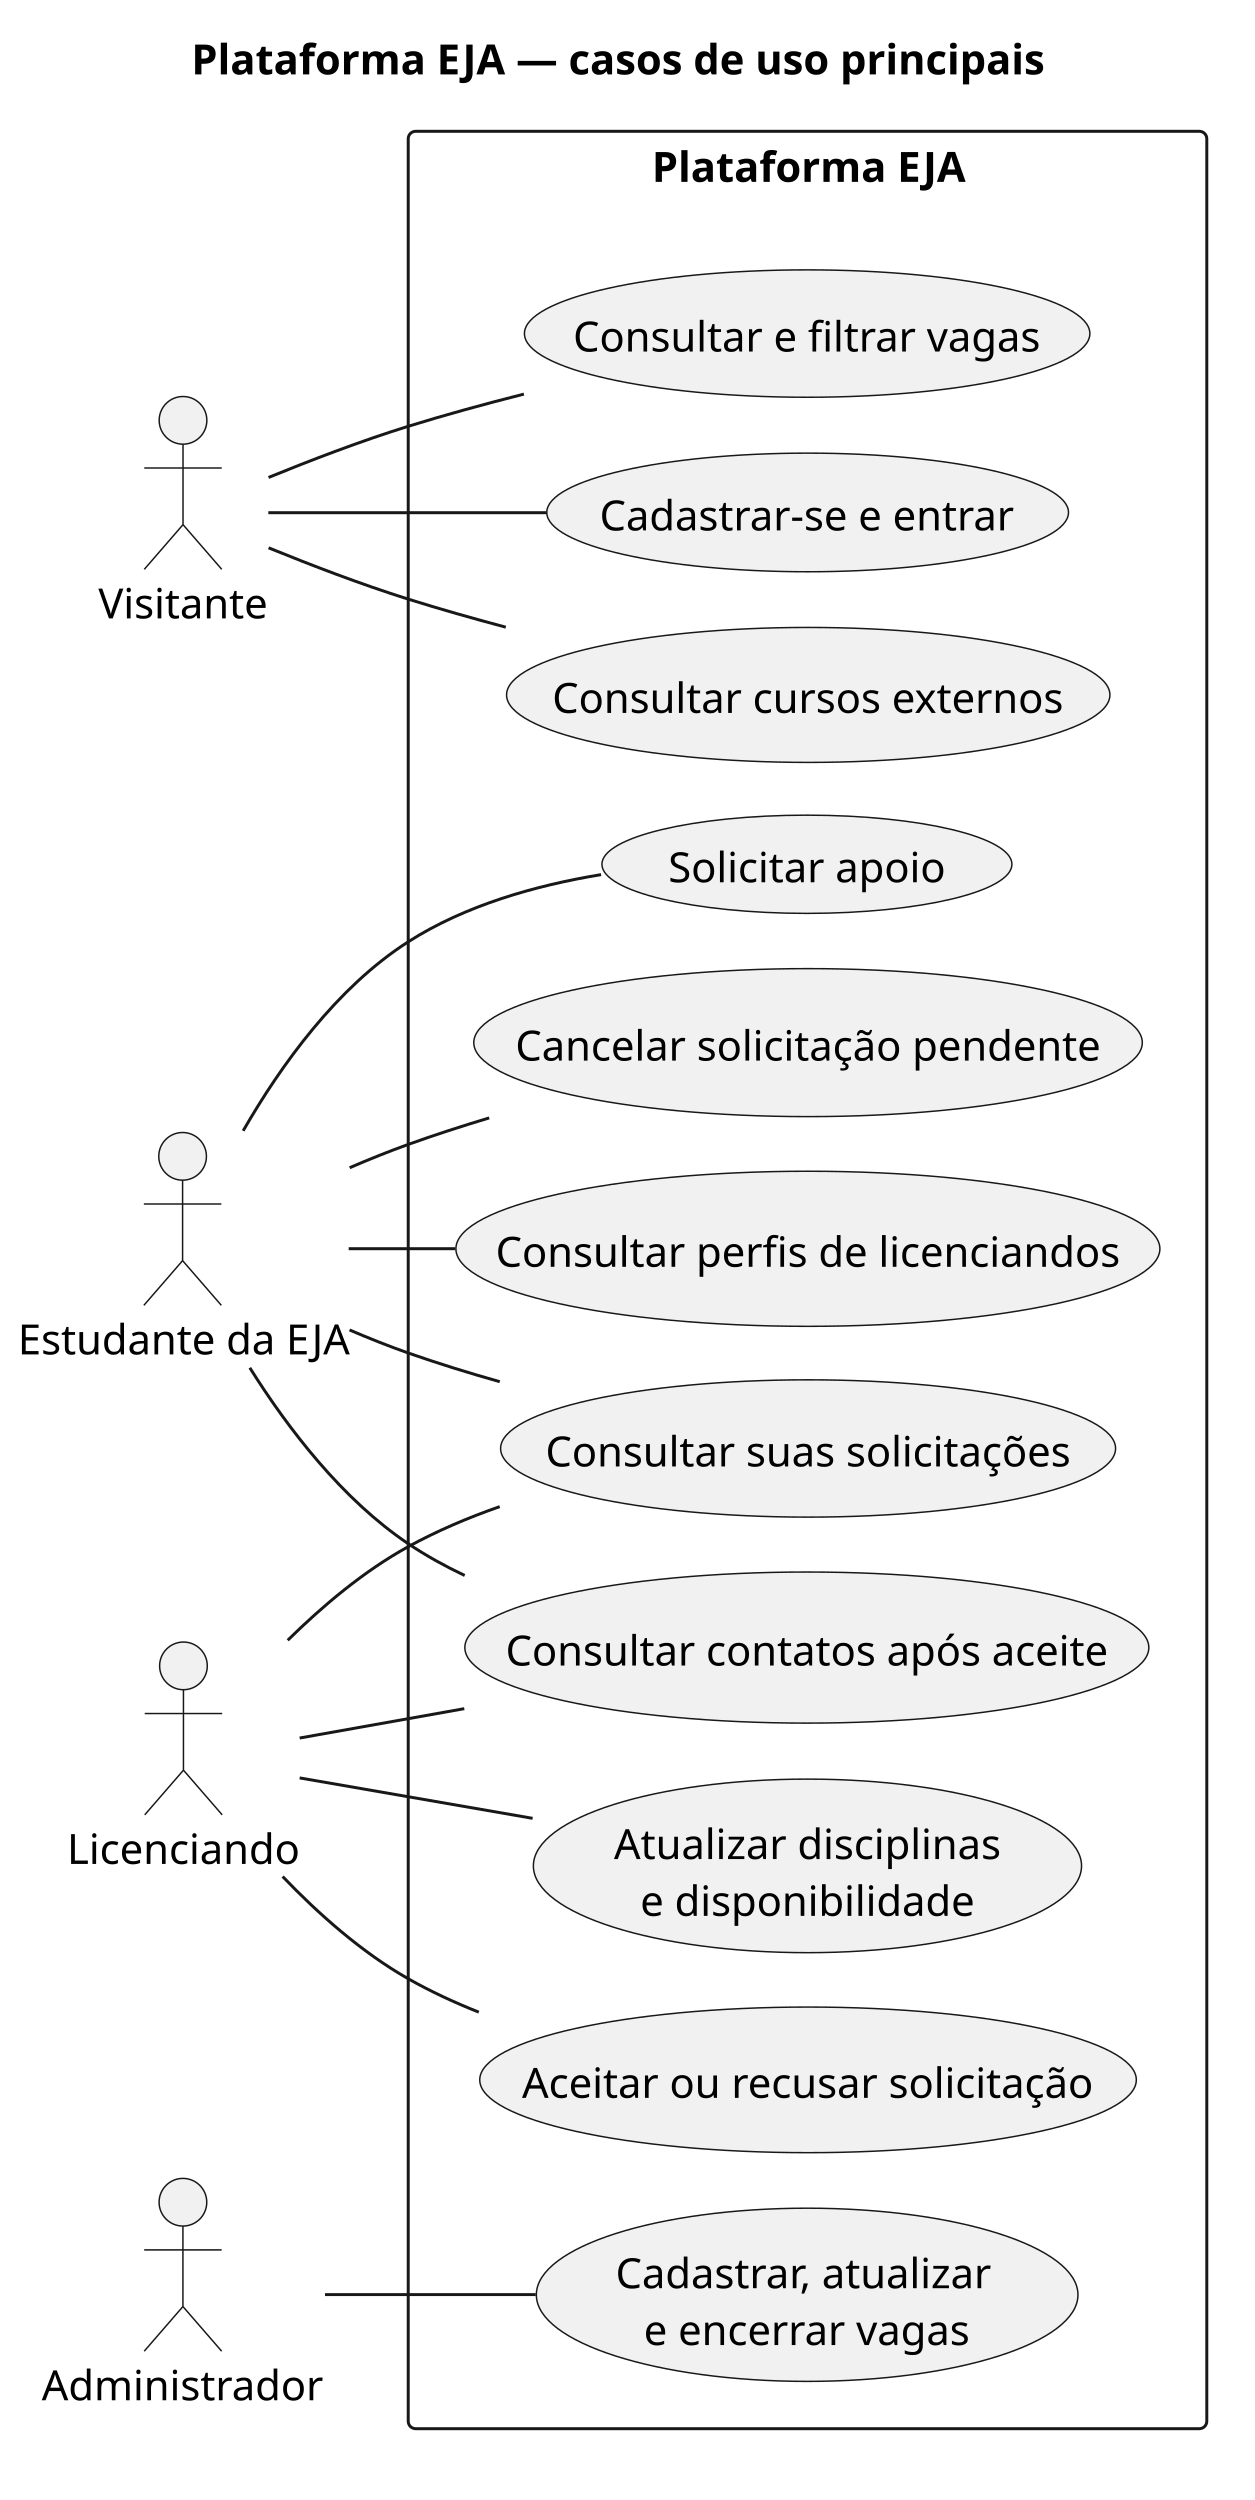
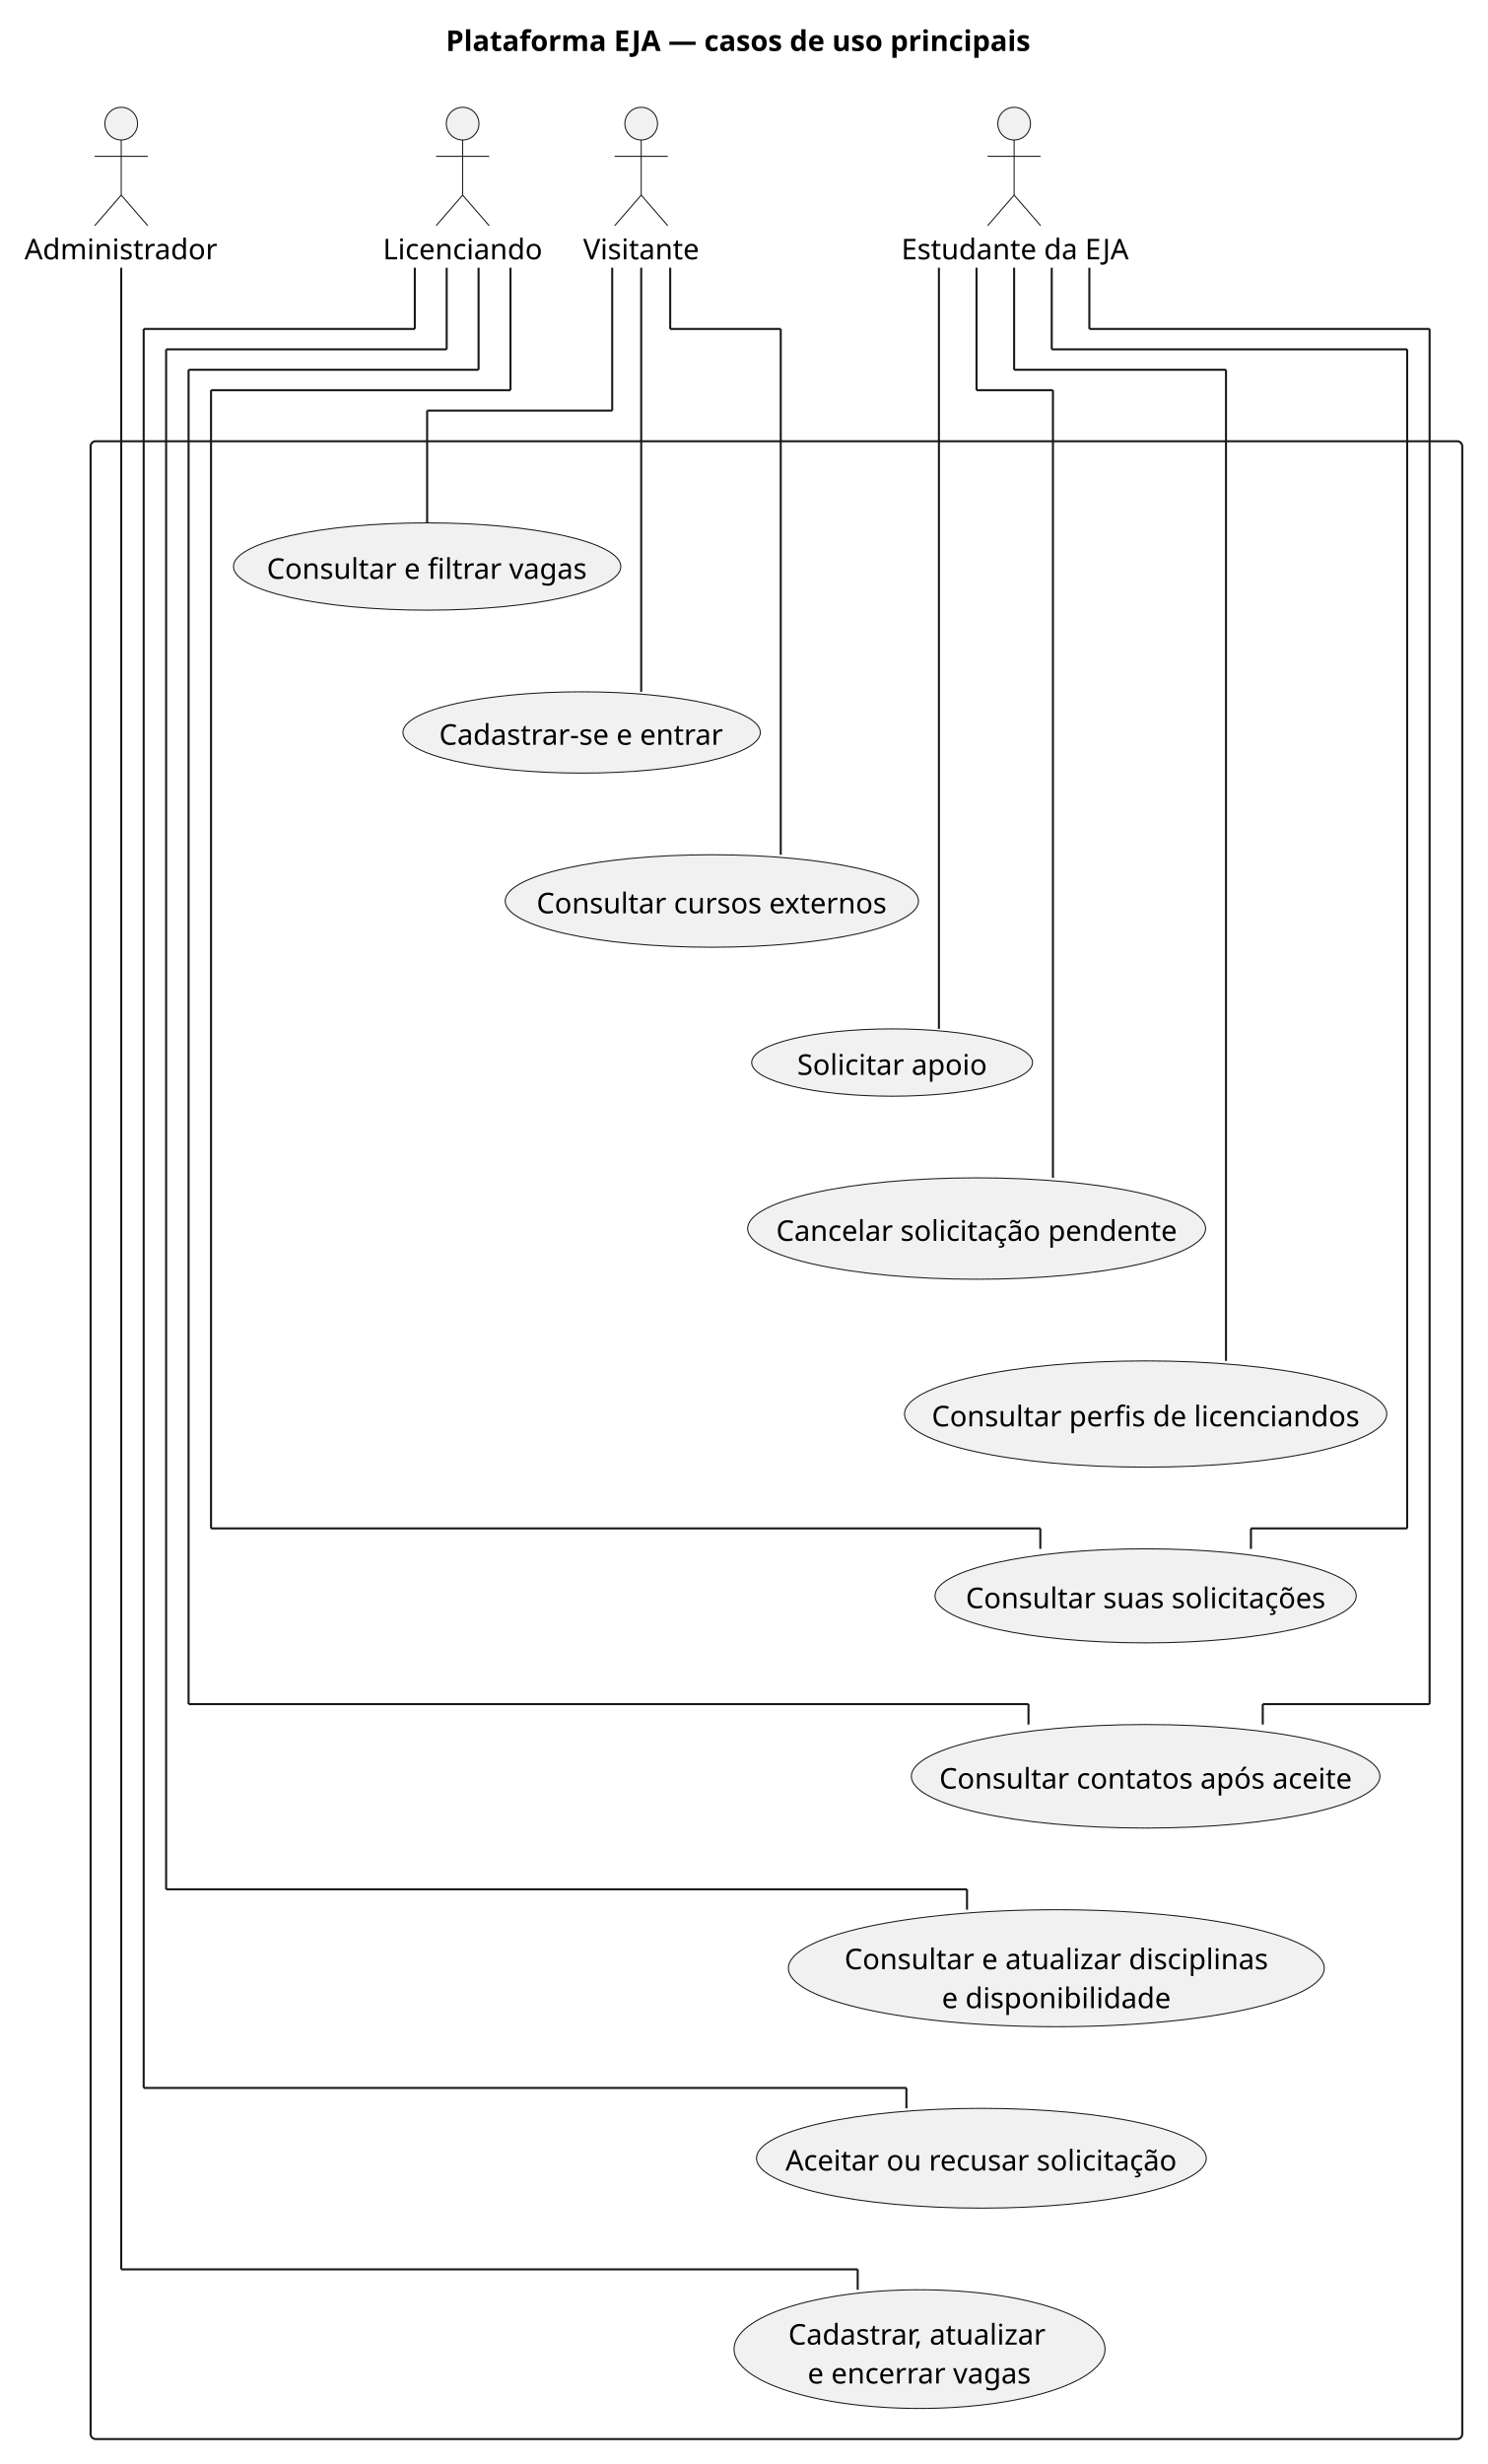
- <svg xmlns="http://www.w3.org/2000/svg" version="1.1" data-diagram-type="DESCRIPTION" style="width:421px;height:839px;background:#FFFFFF;" width="421px" height="839px" viewBox="0 0 421 839" zoomAndPan="magnify" preserveAspectRatio="none" contentStyleType="text/css">
+ <svg xmlns="http://www.w3.org/2000/svg" version="1.1" data-diagram-type="DESCRIPTION" style="width:729px;height:1207px;background:#FFFFFF;" width="729px" height="1207px" viewBox="0 0 729 1207" zoomAndPan="magnify" preserveAspectRatio="none" contentStyleType="text/css">
  <defs />
  <g font-family="sans-serif" lengthAdjust="spacing">
    <g class="title" data-source-line="2">
-       <text x="64.222" y="24.966" fill="#000" font-size="14" textLength="285.557" font-weight="700">Plataforma EJA — casos de uso principais</text>
+       <text x="218.43" y="24.966" fill="#000" font-size="14" textLength="285.557" font-weight="700">Plataforma EJA — casos de uso principais</text>
    </g>
-     <g class="cluster" data-qualified-name="Plataforma EJA" id="ent0005" data-source-line="11">
-       <rect x="137" y="44.068" width="268" height="771" fill="none" style="stroke:#181818;stroke-width:1;" rx="2.5" ry="2.5" />
-       <text x="218.766" y="61.034" fill="#000" font-size="14" textLength="104.468" font-weight="700">Plataforma EJA</text>
+     <rect x="44.39" y="216.136" width="672.027" height="978.649" fill="none" style="stroke:#181818;stroke-width:1;" rx="2.5" ry="2.5" />
+     <text x="378.584" y="233.102" fill="#000" font-size="14" font-weight="700"> </text>
+     <g class="entity" data-qualified-name="Plataforma.Cursos" id="ent0006" data-source-line="12">
+       <ellipse cx="348.766" cy="441.355" rx="101.244" ry="22.649" fill="#F1F1F1" style="stroke:#181818;stroke-width:0.5;" />
+       <text x="262.862" y="447.389" fill="#000" font-size="14" textLength="171.807">Consultar cursos externos</text>
+     </g>
+     <g class="entity" data-qualified-name="Plataforma.Vagas" id="ent0007" data-source-line="13">
+       <ellipse cx="209.27" cy="277.512" rx="94.88" ry="21.376" fill="#F1F1F1" style="stroke:#181818;stroke-width:0.5;" />
+       <text x="130.723" y="283.546" fill="#000" font-size="14" textLength="157.093">Consultar e filtrar vagas</text>
+     </g>
+     <g class="entity" data-qualified-name="Plataforma.Cadastro" id="ent0008" data-source-line="14">
+       <ellipse cx="284.969" cy="358.797" rx="87.545" ry="19.909" fill="#F1F1F1" style="stroke:#181818;stroke-width:0.5;" />
+       <text x="215.144" y="364.831" fill="#000" font-size="14" textLength="139.649">Cadastrar-se e entrar</text>
+     </g>
+     <g class="entity" data-qualified-name="Plataforma.Perfis" id="ent0009" data-source-line="15">
+       <ellipse cx="561.288" cy="692.668" rx="118.129" ry="26.026" fill="#F1F1F1" style="stroke:#181818;stroke-width:0.5;" />
+       <text x="456.491" y="698.702" fill="#000" font-size="14" textLength="209.593">Consultar perfis de licenciandos</text>
+     </g>
+     <g class="entity" data-qualified-name="Plataforma.Solicitar" id="ent0010" data-source-line="16">
+       <ellipse cx="437.076" cy="520.487" rx="68.802" ry="16.483" fill="#F1F1F1" style="stroke:#181818;stroke-width:0.5;" />
+       <text x="390.547" y="526.521" fill="#000" font-size="14" textLength="93.058">Solicitar apoio</text>
+     </g>
+     <g class="entity" data-qualified-name="Plataforma.Cancelar" id="ent0011" data-source-line="17">
+       <ellipse cx="478.484" cy="601.806" rx="112.18" ry="24.836" fill="#F1F1F1" style="stroke:#181818;stroke-width:0.5;" />
+       <text x="380.261" y="607.84" fill="#000" font-size="14" textLength="196.447">Cancelar solicitação pendente</text>
+     </g>
+     <g class="entity" data-qualified-name="Plataforma.Solicita..es" id="ent0012" data-source-line="18">
+       <ellipse cx="561.288" cy="781.733" rx="103.196" ry="23.039" fill="#F1F1F1" style="stroke:#181818;stroke-width:0.5;" />
+       <text x="473.158" y="787.767" fill="#000" font-size="14" textLength="176.259">Consultar suas solicitações</text>
+     </g>
+     <g class="entity" data-qualified-name="Plataforma.Contatos" id="ent0013" data-source-line="19">
+       <ellipse cx="561.288" cy="870.127" rx="114.775" ry="25.355" fill="#F1F1F1" style="stroke:#181818;stroke-width:0.5;" />
+       <text x="460.187" y="876.161" fill="#000" font-size="14" textLength="202.201">Consultar contatos após aceite</text>
+     </g>
+     <g class="entity" data-qualified-name="Plataforma.Perfil" id="ent0014" data-source-line="20">
+       <ellipse cx="517.534" cy="964.135" rx="131.263" ry="28.653" fill="#F1F1F1" style="stroke:#181818;stroke-width:0.5;" />
+       <text x="413.731" y="964.634" fill="#000" font-size="14" textLength="207.605">Consultar e atualizar disciplinas</text>
+       <text x="461.422" y="983.702" fill="#000" font-size="14" textLength="112.224">e disponibilidade</text>
+     </g>
+     <g class="entity" data-qualified-name="Plataforma.Responder" id="ent0015" data-source-line="21">
+       <ellipse cx="480.809" cy="1057.222" rx="110.176" ry="24.435" fill="#F1F1F1" style="stroke:#181818;stroke-width:0.5;" />
+       <text x="384.818" y="1063.256" fill="#000" font-size="14" textLength="191.981">Aceitar ou recusar solicitação</text>
+     </g>
+     <g class="entity" data-qualified-name="Plataforma.GerirVagas" id="ent0016" data-source-line="22">
+       <ellipse cx="450.514" cy="1150.721" rx="90.883" ry="29.064" fill="#F1F1F1" style="stroke:#181818;stroke-width:0.5;" />
+       <text x="386.219" y="1148.52" fill="#000" font-size="14" textLength="128.59">Cadastrar, atualizar</text>
+       <text x="395.676" y="1167.588" fill="#000" font-size="14" textLength="109.676">e encerrar vagas</text>
    </g>
    <g class="entity" data-qualified-name="Visitante" id="ent0001" data-source-line="6">
-       <ellipse cx="61.42" cy="141.068" rx="8" ry="8" fill="#F1F1F1" style="stroke:#181818;stroke-width:0.5;" />
-       <path d="M61.42,149.068 L61.42,176.068 M48.42,157.068 L74.42,157.068 M61.42,176.068 L48.42,191.068 M61.42,176.068 L74.42,191.068" style="stroke:#181818;stroke-width:0.5;" fill="none" />
-       <text x="33" y="207.534" fill="#000" font-size="14" textLength="56.84">Visitante</text>
+       <ellipse cx="314.15" cy="60.568" rx="8" ry="8" fill="#F1F1F1" style="stroke:#181818;stroke-width:0.5;" />
+       <path d="M314.15,68.568 L314.15,95.568 M301.15,76.568 L327.15,76.568 M314.15,95.568 L301.15,110.568 M314.15,95.568 L327.15,110.568" style="stroke:#181818;stroke-width:0.5;" fill="none" />
+       <text x="285.731" y="127.034" fill="#000" font-size="14" textLength="56.84">Visitante</text>
    </g>
    <g class="entity" data-qualified-name="Estudante" id="ent0002" data-source-line="7">
-       <ellipse cx="61.279" cy="388.068" rx="8" ry="8" fill="#F1F1F1" style="stroke:#181818;stroke-width:0.5;" />
-       <path d="M61.279,396.068 L61.279,423.068 M48.279,404.068 L74.279,404.068 M61.279,423.068 L48.279,438.068 M61.279,423.068 L74.279,438.068" style="stroke:#181818;stroke-width:0.5;" fill="none" />
-       <text x="6" y="454.534" fill="#000" font-size="14" textLength="110.558">Estudante da EJA</text>
+       <ellipse cx="496.862" cy="60.568" rx="8" ry="8" fill="#F1F1F1" style="stroke:#181818;stroke-width:0.5;" />
+       <path d="M496.862,68.568 L496.862,95.568 M483.862,76.568 L509.862,76.568 M496.862,95.568 L483.862,110.568 M496.862,95.568 L509.862,110.568" style="stroke:#181818;stroke-width:0.5;" fill="none" />
+       <text x="441.584" y="127.034" fill="#000" font-size="14" textLength="110.558">Estudante da EJA</text>
    </g>
    <g class="entity" data-qualified-name="Licenciando" id="ent0003" data-source-line="8">
-       <ellipse cx="61.567" cy="559.068" rx="8" ry="8" fill="#F1F1F1" style="stroke:#181818;stroke-width:0.5;" />
-       <path d="M61.567,567.068 L61.567,594.068 M48.567,575.068 L74.567,575.068 M61.567,594.068 L48.567,609.068 M61.567,594.068 L74.567,609.068" style="stroke:#181818;stroke-width:0.5;" fill="none" />
-       <text x="22.5" y="625.534" fill="#000" font-size="14" textLength="78.134">Licenciando</text>
+       <ellipse cx="226.664" cy="60.568" rx="8" ry="8" fill="#F1F1F1" style="stroke:#181818;stroke-width:0.5;" />
+       <path d="M226.664,68.568 L226.664,95.568 M213.664,76.568 L239.664,76.568 M226.664,95.568 L213.664,110.568 M226.664,95.568 L239.664,110.568" style="stroke:#181818;stroke-width:0.5;" fill="none" />
+       <text x="187.597" y="127.034" fill="#000" font-size="14" textLength="78.134">Licenciando</text>
    </g>
    <g class="entity" data-qualified-name="Administrador" id="ent0004" data-source-line="9">
-       <ellipse cx="61.39" cy="739.068" rx="8" ry="8" fill="#F1F1F1" style="stroke:#181818;stroke-width:0.5;" />
-       <path d="M61.39,747.068 L61.39,774.068 M48.39,755.068 L74.39,755.068 M61.39,774.068 L48.39,789.068 M61.39,774.068 L74.39,789.068" style="stroke:#181818;stroke-width:0.5;" fill="none" />
-       <text x="14" y="805.534" fill="#000" font-size="14" textLength="94.78">Administrador</text>
+       <ellipse cx="59.39" cy="60.568" rx="8" ry="8" fill="#F1F1F1" style="stroke:#181818;stroke-width:0.5;" />
+       <path d="M59.39,68.568 L59.39,95.568 M46.39,76.568 L72.39,76.568 M59.39,95.568 L46.39,110.568 M59.39,95.568 L72.39,110.568" style="stroke:#181818;stroke-width:0.5;" fill="none" />
+       <text x="12" y="127.034" fill="#000" font-size="14" textLength="94.78">Administrador</text>
    </g>
-     <g class="entity" data-qualified-name="Plataforma EJA.Cursos" id="ent0006" data-source-line="12">
-       <ellipse cx="271.244" cy="233.217" rx="101.244" ry="22.649" fill="#F1F1F1" style="stroke:#181818;stroke-width:0.5;" />
-       <text x="185.34" y="239.251" fill="#000" font-size="14" textLength="171.807">Consultar cursos externos</text>
-     </g>
-     <g class="entity" data-qualified-name="Plataforma EJA.Vagas" id="ent0007" data-source-line="13">
-       <ellipse cx="270.88" cy="111.944" rx="94.88" ry="21.376" fill="#F1F1F1" style="stroke:#181818;stroke-width:0.5;" />
-       <text x="192.334" y="117.978" fill="#000" font-size="14" textLength="157.093">Consultar e filtrar vagas</text>
-     </g>
-     <g class="entity" data-qualified-name="Plataforma EJA.Cadastro" id="ent0008" data-source-line="14">
-       <ellipse cx="271.045" cy="171.977" rx="87.545" ry="19.909" fill="#F1F1F1" style="stroke:#181818;stroke-width:0.5;" />
-       <text x="201.221" y="178.011" fill="#000" font-size="14" textLength="139.649">Cadastrar-se e entrar</text>
-     </g>
-     <g class="entity" data-qualified-name="Plataforma EJA.Perfis" id="ent0009" data-source-line="15">
-       <ellipse cx="271.129" cy="419.094" rx="118.129" ry="26.026" fill="#F1F1F1" style="stroke:#181818;stroke-width:0.5;" />
-       <text x="166.333" y="425.128" fill="#000" font-size="14" textLength="209.593">Consultar perfis de licenciandos</text>
-     </g>
-     <g class="entity" data-qualified-name="Plataforma EJA.Solicitar" id="ent0010" data-source-line="16">
-       <ellipse cx="270.802" cy="290.051" rx="68.802" ry="16.483" fill="#F1F1F1" style="stroke:#181818;stroke-width:0.5;" />
-       <text x="224.273" y="296.085" fill="#000" font-size="14" textLength="93.058">Solicitar apoio</text>
-     </g>
-     <g class="entity" data-qualified-name="Plataforma EJA.Cancelar" id="ent0011" data-source-line="17">
-       <ellipse cx="271.18" cy="349.904" rx="112.18" ry="24.836" fill="#F1F1F1" style="stroke:#181818;stroke-width:0.5;" />
-       <text x="172.956" y="355.938" fill="#000" font-size="14" textLength="196.447">Cancelar solicitação pendente</text>
-     </g>
-     <g class="entity" data-qualified-name="Plataforma EJA.Solicita..es" id="ent0012" data-source-line="18">
-       <ellipse cx="271.196" cy="486.107" rx="103.196" ry="23.039" fill="#F1F1F1" style="stroke:#181818;stroke-width:0.5;" />
-       <text x="183.066" y="492.141" fill="#000" font-size="14" textLength="176.259">Consultar suas solicitações</text>
-     </g>
-     <g class="entity" data-qualified-name="Plataforma EJA.Contatos" id="ent0013" data-source-line="19">
-       <ellipse cx="270.775" cy="552.923" rx="114.775" ry="25.355" fill="#F1F1F1" style="stroke:#181818;stroke-width:0.5;" />
-       <text x="169.675" y="558.957" fill="#000" font-size="14" textLength="202.201">Consultar contatos após aceite</text>
-     </g>
-     <g class="entity" data-qualified-name="Plataforma EJA.Perfil" id="ent0014" data-source-line="20">
-       <ellipse cx="270.984" cy="626.193" rx="91.984" ry="29.125" fill="#F1F1F1" style="stroke:#181818;stroke-width:0.5;" />
-       <text x="206.038" y="623.902" fill="#000" font-size="14" textLength="129.892">Atualizar disciplinas</text>
-       <text x="214.872" y="642.97" fill="#000" font-size="14" textLength="112.224">e disponibilidade</text>
-     </g>
-     <g class="entity" data-qualified-name="Plataforma EJA.Responder" id="ent0015" data-source-line="21">
-       <ellipse cx="271.176" cy="698.003" rx="110.176" ry="24.435" fill="#F1F1F1" style="stroke:#181818;stroke-width:0.5;" />
-       <text x="175.185" y="704.037" fill="#000" font-size="14" textLength="191.981">Aceitar ou recusar solicitação</text>
-     </g>
-     <g class="entity" data-qualified-name="Plataforma EJA.GerirVagas" id="ent0016" data-source-line="22">
-       <ellipse cx="270.883" cy="770.132" rx="90.883" ry="29.064" fill="#F1F1F1" style="stroke:#181818;stroke-width:0.5;" />
-       <text x="206.589" y="767.931" fill="#000" font-size="14" textLength="128.59">Cadastrar, atualizar</text>
-       <text x="216.046" y="786.999" fill="#000" font-size="14" textLength="109.676">e encerrar vagas</text>
-     </g>
-     <g class="link" data-entity-1="ent0001" data-entity-2="ent0006" id="lnk17" data-link-type="association">
-       <path d="M90.131,183.851 C104.033,189.516 121.239,196.129 137,201.068 C147.538,204.37 158.636,207.528 169.743,210.486" style="stroke:#181818;stroke-width:1;" fill="none" />
-     </g>
-     <g class="link" data-entity-1="ent0001" data-entity-2="ent0007" id="lnk18" data-link-type="association">
-       <path d="M90.116,160.236 C104.014,154.56 121.222,147.951 137,143.068 C149.457,139.213 162.701,135.584 175.818,132.261" style="stroke:#181818;stroke-width:1;" fill="none" />
-     </g>
-     <g class="link" data-entity-1="ent0001" data-entity-2="ent0008" id="lnk19" data-link-type="association">
-       <path d="M90.054,172.068 C113.977,172.068 149.945,172.068 183.451,172.068" style="stroke:#181818;stroke-width:1;" fill="none" />
-     </g>
-     <g class="link" data-entity-1="ent0002" data-entity-2="ent0009" id="lnk20" data-link-type="association">
-       <path d="M117.018,419.068 C128.185,419.068 140.343,419.068 152.763,419.068" style="stroke:#181818;stroke-width:1;" fill="none" />
-     </g>
-     <g class="link" data-entity-1="ent0002" data-entity-2="ent0010" id="lnk21" data-link-type="association">
-       <path d="M81.604,379.494 C94.284,357.437 113.014,331.403 137,316.068 C156.129,303.839 179.735,297.135 201.724,293.528" style="stroke:#181818;stroke-width:1;" fill="none" />
-     </g>
-     <g class="link" data-entity-1="ent0002" data-entity-2="ent0011" id="lnk22" data-link-type="association">
-       <path d="M117.339,391.889 C123.89,389.065 130.544,386.386 137,384.068 C145.748,380.927 154.917,377.954 164.176,375.17" style="stroke:#181818;stroke-width:1;" fill="none" />
-     </g>
-     <g class="link" data-entity-1="ent0002" data-entity-2="ent0012" id="lnk23" data-link-type="association">
-       <path d="M117.307,446.338 C123.864,449.145 130.528,451.796 137,454.068 C146.86,457.53 157.259,460.747 167.721,463.701" style="stroke:#181818;stroke-width:1;" fill="none" />
-     </g>
-     <g class="link" data-entity-1="ent0002" data-entity-2="ent0013" id="lnk24" data-link-type="association">
-       <path d="M83.835,459.025 C96.688,479.503 114.859,503.195 137,518.068 C142.946,522.062 149.325,525.601 155.953,528.736" style="stroke:#181818;stroke-width:1;" fill="none" />
-     </g>
-     <g class="link" data-entity-1="ent0003" data-entity-2="ent0014" id="lnk25" data-link-type="association">
-       <path d="M100.559,596.671 C122.555,600.487 151.242,605.464 178.742,610.235" style="stroke:#181818;stroke-width:1;" fill="none" />
-     </g>
-     <g class="link" data-entity-1="ent0003" data-entity-2="ent0015" id="lnk26" data-link-type="association">
-       <path d="M94.85,629.761 C106.902,642.34 121.462,655.251 137,664.068 C144.462,668.302 152.456,672.018 160.683,675.278" style="stroke:#181818;stroke-width:1;" fill="none" />
-     </g>
-     <g class="link" data-entity-1="ent0003" data-entity-2="ent0012" id="lnk27" data-link-type="association">
-       <path d="M96.558,550.47 C108.325,538.874 122.279,527.153 137,519.068 C146.592,513.799 157.031,509.359 167.703,505.619" style="stroke:#181818;stroke-width:1;" fill="none" />
-     </g>
-     <g class="link" data-entity-1="ent0003" data-entity-2="ent0013" id="lnk28" data-link-type="association">
-       <path d="M100.559,583.282 C116.471,580.444 135.884,576.982 155.817,573.428" style="stroke:#181818;stroke-width:1;" fill="none" />
-     </g>
-     <g class="link" data-entity-1="ent0004" data-entity-2="ent0016" id="lnk29" data-link-type="association">
-       <path d="M109.067,770.068 C129.977,770.068 155.395,770.068 179.795,770.068" style="stroke:#181818;stroke-width:1;" fill="none" />
-     </g>
+     <line x1="328.36" y1="131.136" x2="328.36" y2="161.136" style="stroke:#181818;stroke-width:1;" />
+     <line x1="328.36" y1="161.136" x2="382.514" y2="161.136" style="stroke:#181818;stroke-width:1;" />
+     <line x1="382.514" y1="161.136" x2="382.514" y2="418.706" style="stroke:#181818;stroke-width:1;" />
+     <line x1="299.941" y1="131.136" x2="299.941" y2="201.136" style="stroke:#181818;stroke-width:1;" />
+     <line x1="299.941" y1="201.136" x2="209.27" y2="201.136" style="stroke:#181818;stroke-width:1;" />
+     <line x1="209.27" y1="201.136" x2="209.27" y2="256.136" style="stroke:#181818;stroke-width:1;" />
+     <line x1="314.15" y1="131.136" x2="314.15" y2="338.888" style="stroke:#181818;stroke-width:1;" />
+     <line x1="496.862" y1="131.136" x2="496.862" y2="181.136" style="stroke:#181818;stroke-width:1;" />
+     <line x1="496.862" y1="181.136" x2="600.664" y2="181.136" style="stroke:#181818;stroke-width:1;" />
+     <line x1="600.664" y1="181.136" x2="600.664" y2="666.642" style="stroke:#181818;stroke-width:1;" />
+     <line x1="460.01" y1="131.136" x2="460.01" y2="504.004" style="stroke:#181818;stroke-width:1;" />
+     <line x1="478.436" y1="131.136" x2="478.436" y2="191.136" style="stroke:#181818;stroke-width:1;" />
+     <line x1="478.436" y1="191.136" x2="515.878" y2="191.136" style="stroke:#181818;stroke-width:1;" />
+     <line x1="515.878" y1="191.136" x2="515.878" y2="576.97" style="stroke:#181818;stroke-width:1;" />
+     <line x1="515.289" y1="131.136" x2="515.289" y2="171.136" style="stroke:#181818;stroke-width:1;" />
+     <line x1="515.289" y1="171.136" x2="689.417" y2="171.136" style="stroke:#181818;stroke-width:1;" />
+     <line x1="689.417" y1="171.136" x2="689.417" y2="748.693" style="stroke:#181818;stroke-width:1;" />
+     <line x1="689.417" y1="748.693" x2="612.886" y2="748.693" style="stroke:#181818;stroke-width:1;" />
+     <line x1="612.886" y1="748.693" x2="612.886" y2="758.693" style="stroke:#181818;stroke-width:1;" />
+     <line x1="533.715" y1="131.136" x2="533.715" y2="161.136" style="stroke:#181818;stroke-width:1;" />
+     <line x1="533.715" y1="161.136" x2="700.417" y2="161.136" style="stroke:#181818;stroke-width:1;" />
+     <line x1="700.417" y1="161.136" x2="700.417" y2="834.772" style="stroke:#181818;stroke-width:1;" />
+     <line x1="700.417" y1="834.772" x2="618.676" y2="834.772" style="stroke:#181818;stroke-width:1;" />
+     <line x1="618.676" y1="834.772" x2="618.676" y2="844.772" style="stroke:#181818;stroke-width:1;" />
+     <line x1="218.85" y1="131.136" x2="218.85" y2="171.136" style="stroke:#181818;stroke-width:1;" />
+     <line x1="218.85" y1="171.136" x2="81.39" y2="171.136" style="stroke:#181818;stroke-width:1;" />
+     <line x1="81.39" y1="171.136" x2="81.39" y2="925.482" style="stroke:#181818;stroke-width:1;" />
+     <line x1="81.39" y1="925.482" x2="473.78" y2="925.482" style="stroke:#181818;stroke-width:1;" />
+     <line x1="473.78" y1="925.482" x2="473.78" y2="935.482" style="stroke:#181818;stroke-width:1;" />
+     <line x1="203.224" y1="131.136" x2="203.224" y2="161.136" style="stroke:#181818;stroke-width:1;" />
+     <line x1="203.224" y1="161.136" x2="70.39" y2="161.136" style="stroke:#181818;stroke-width:1;" />
+     <line x1="70.39" y1="161.136" x2="70.39" y2="1022.787" style="stroke:#181818;stroke-width:1;" />
+     <line x1="70.39" y1="1022.787" x2="444.083" y2="1022.787" style="stroke:#181818;stroke-width:1;" />
+     <line x1="444.083" y1="1022.787" x2="444.083" y2="1032.787" style="stroke:#181818;stroke-width:1;" />
+     <line x1="250.104" y1="131.136" x2="250.104" y2="191.136" style="stroke:#181818;stroke-width:1;" />
+     <line x1="250.104" y1="191.136" x2="103.39" y2="191.136" style="stroke:#181818;stroke-width:1;" />
+     <line x1="103.39" y1="191.136" x2="103.39" y2="748.693" style="stroke:#181818;stroke-width:1;" />
+     <line x1="103.39" y1="748.693" x2="509.69" y2="748.693" style="stroke:#181818;stroke-width:1;" />
+     <line x1="509.69" y1="748.693" x2="509.69" y2="758.693" style="stroke:#181818;stroke-width:1;" />
+     <line x1="234.477" y1="131.136" x2="234.477" y2="181.136" style="stroke:#181818;stroke-width:1;" />
+     <line x1="234.477" y1="181.136" x2="92.39" y2="181.136" style="stroke:#181818;stroke-width:1;" />
+     <line x1="92.39" y1="181.136" x2="92.39" y2="834.772" style="stroke:#181818;stroke-width:1;" />
+     <line x1="92.39" y1="834.772" x2="503.9" y2="834.772" style="stroke:#181818;stroke-width:1;" />
+     <line x1="503.9" y1="834.772" x2="503.9" y2="844.772" style="stroke:#181818;stroke-width:1;" />
+     <line x1="59.39" y1="131.136" x2="59.39" y2="1111.657" style="stroke:#181818;stroke-width:1;" />
+     <line x1="59.39" y1="1111.657" x2="420.22" y2="1111.657" style="stroke:#181818;stroke-width:1;" />
+     <line x1="420.22" y1="1111.657" x2="420.22" y2="1121.657" style="stroke:#181818;stroke-width:1;" />
  </g>
</svg>
